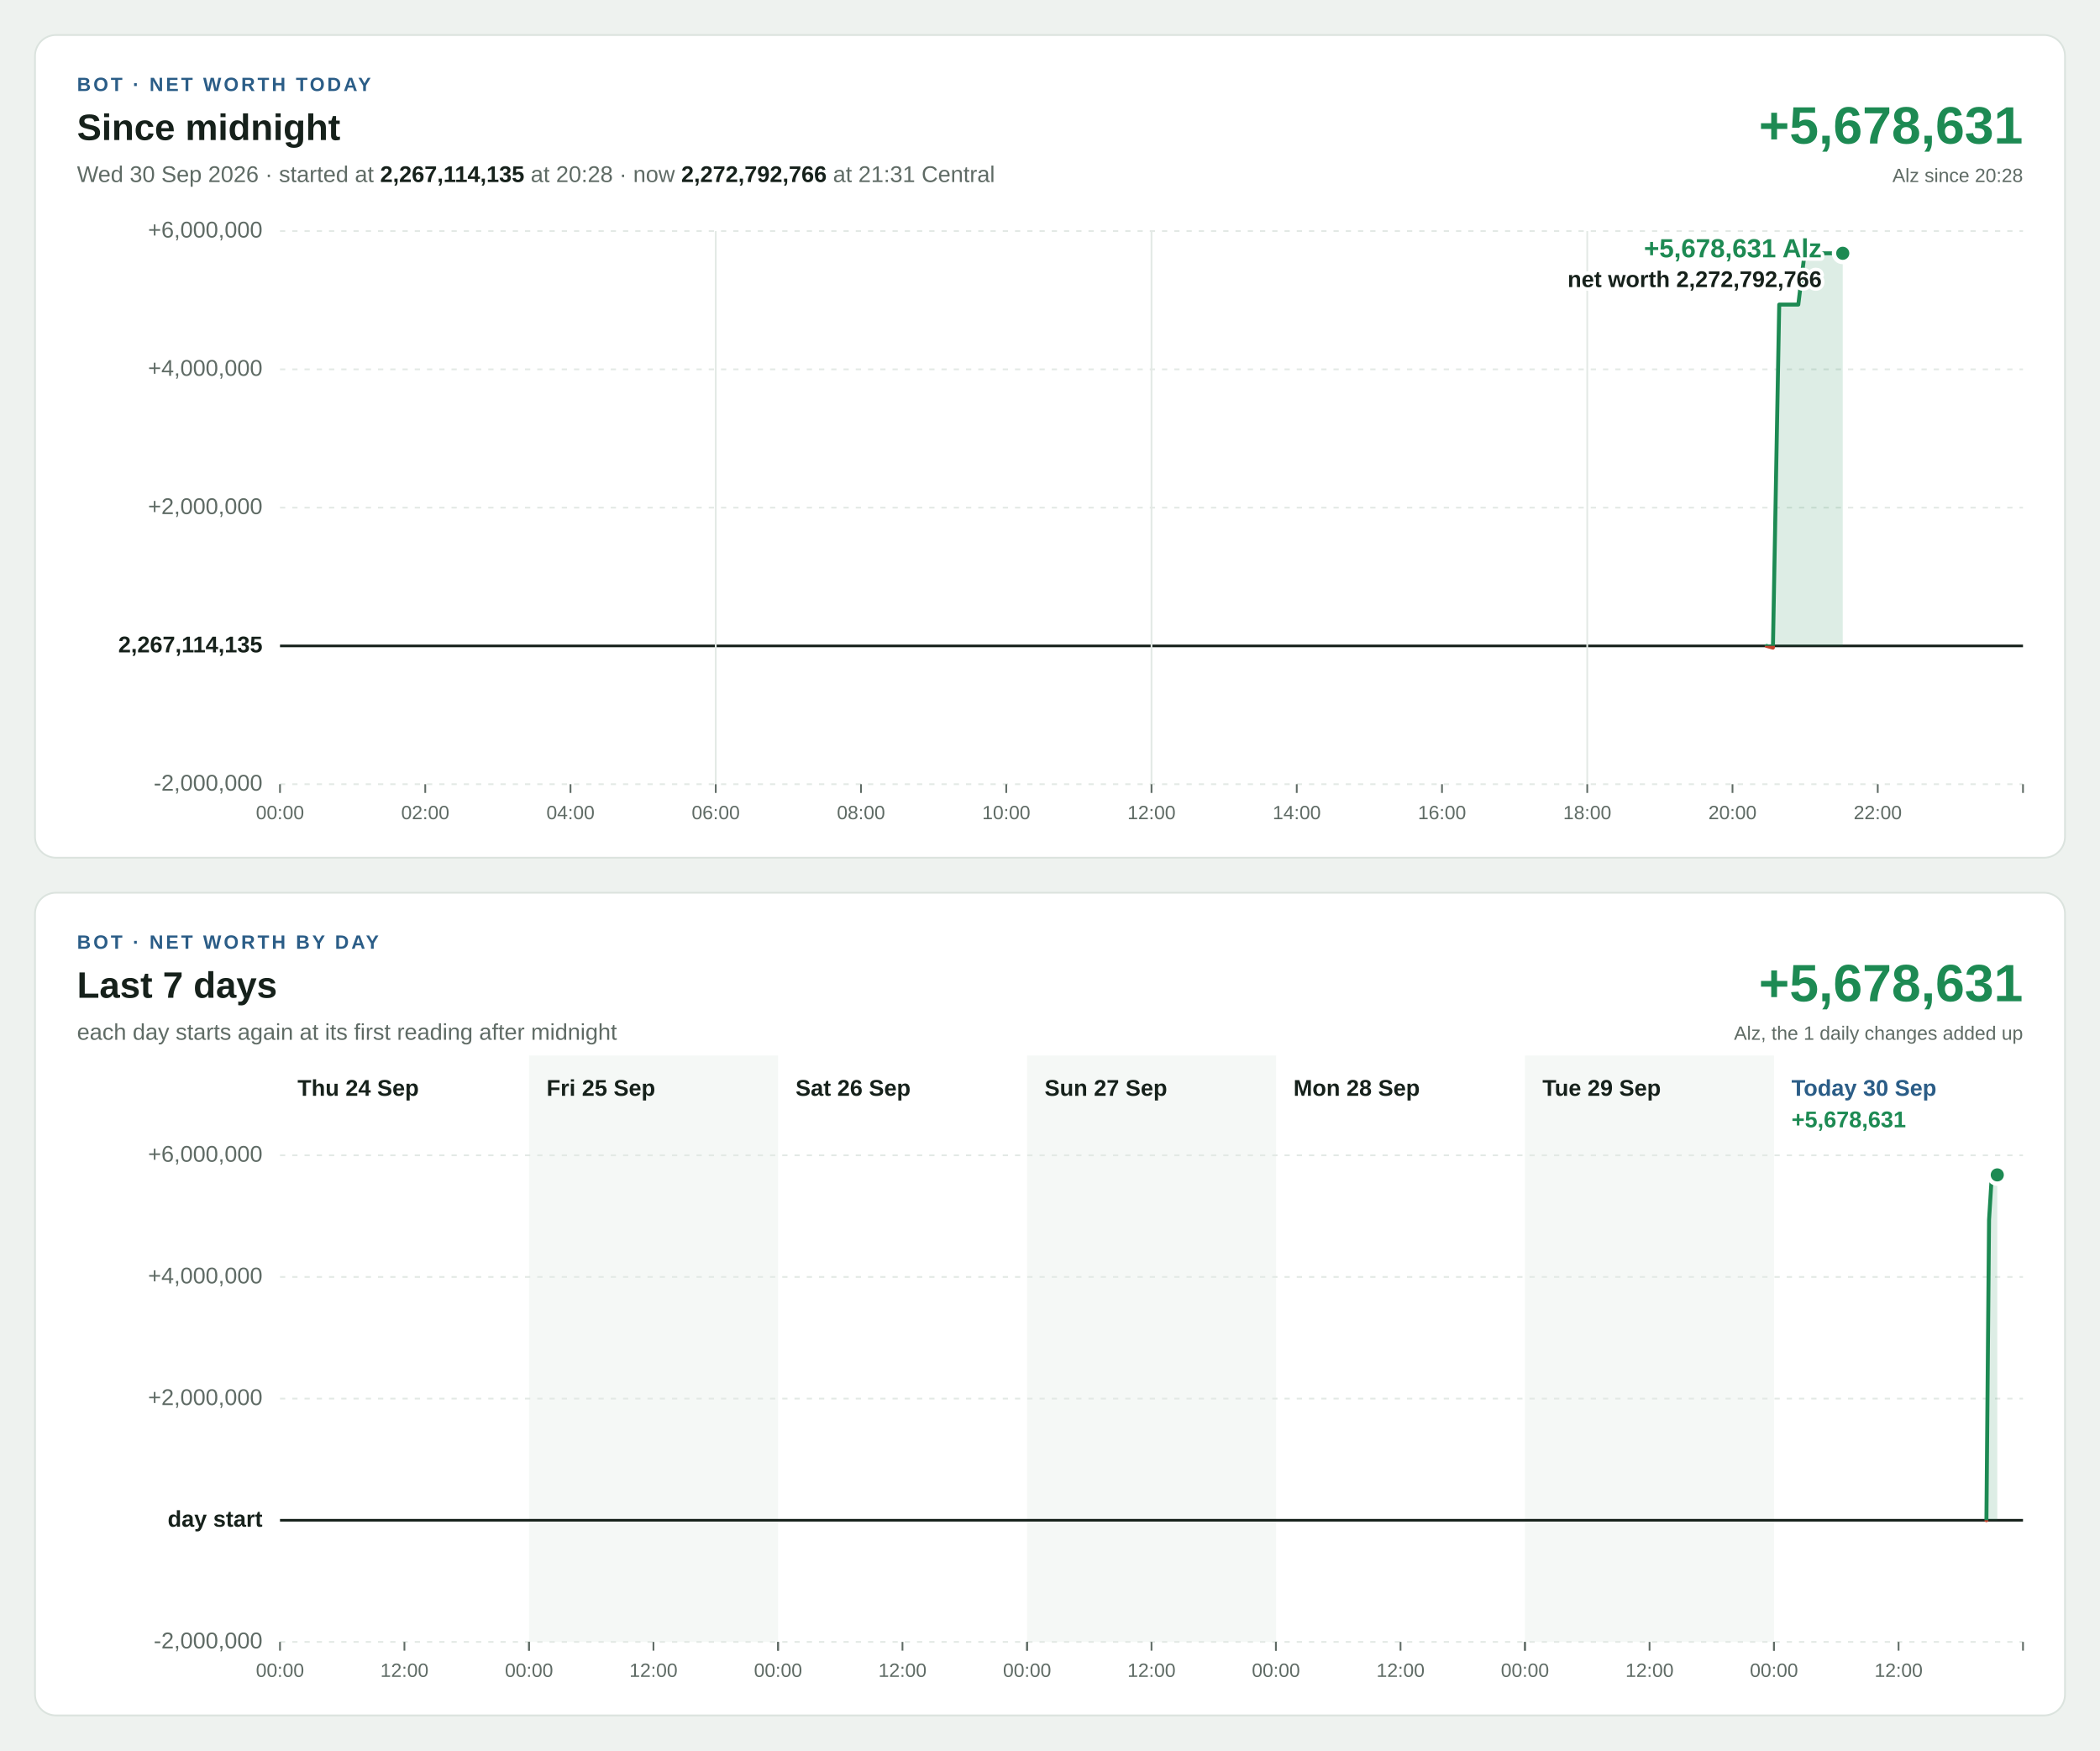
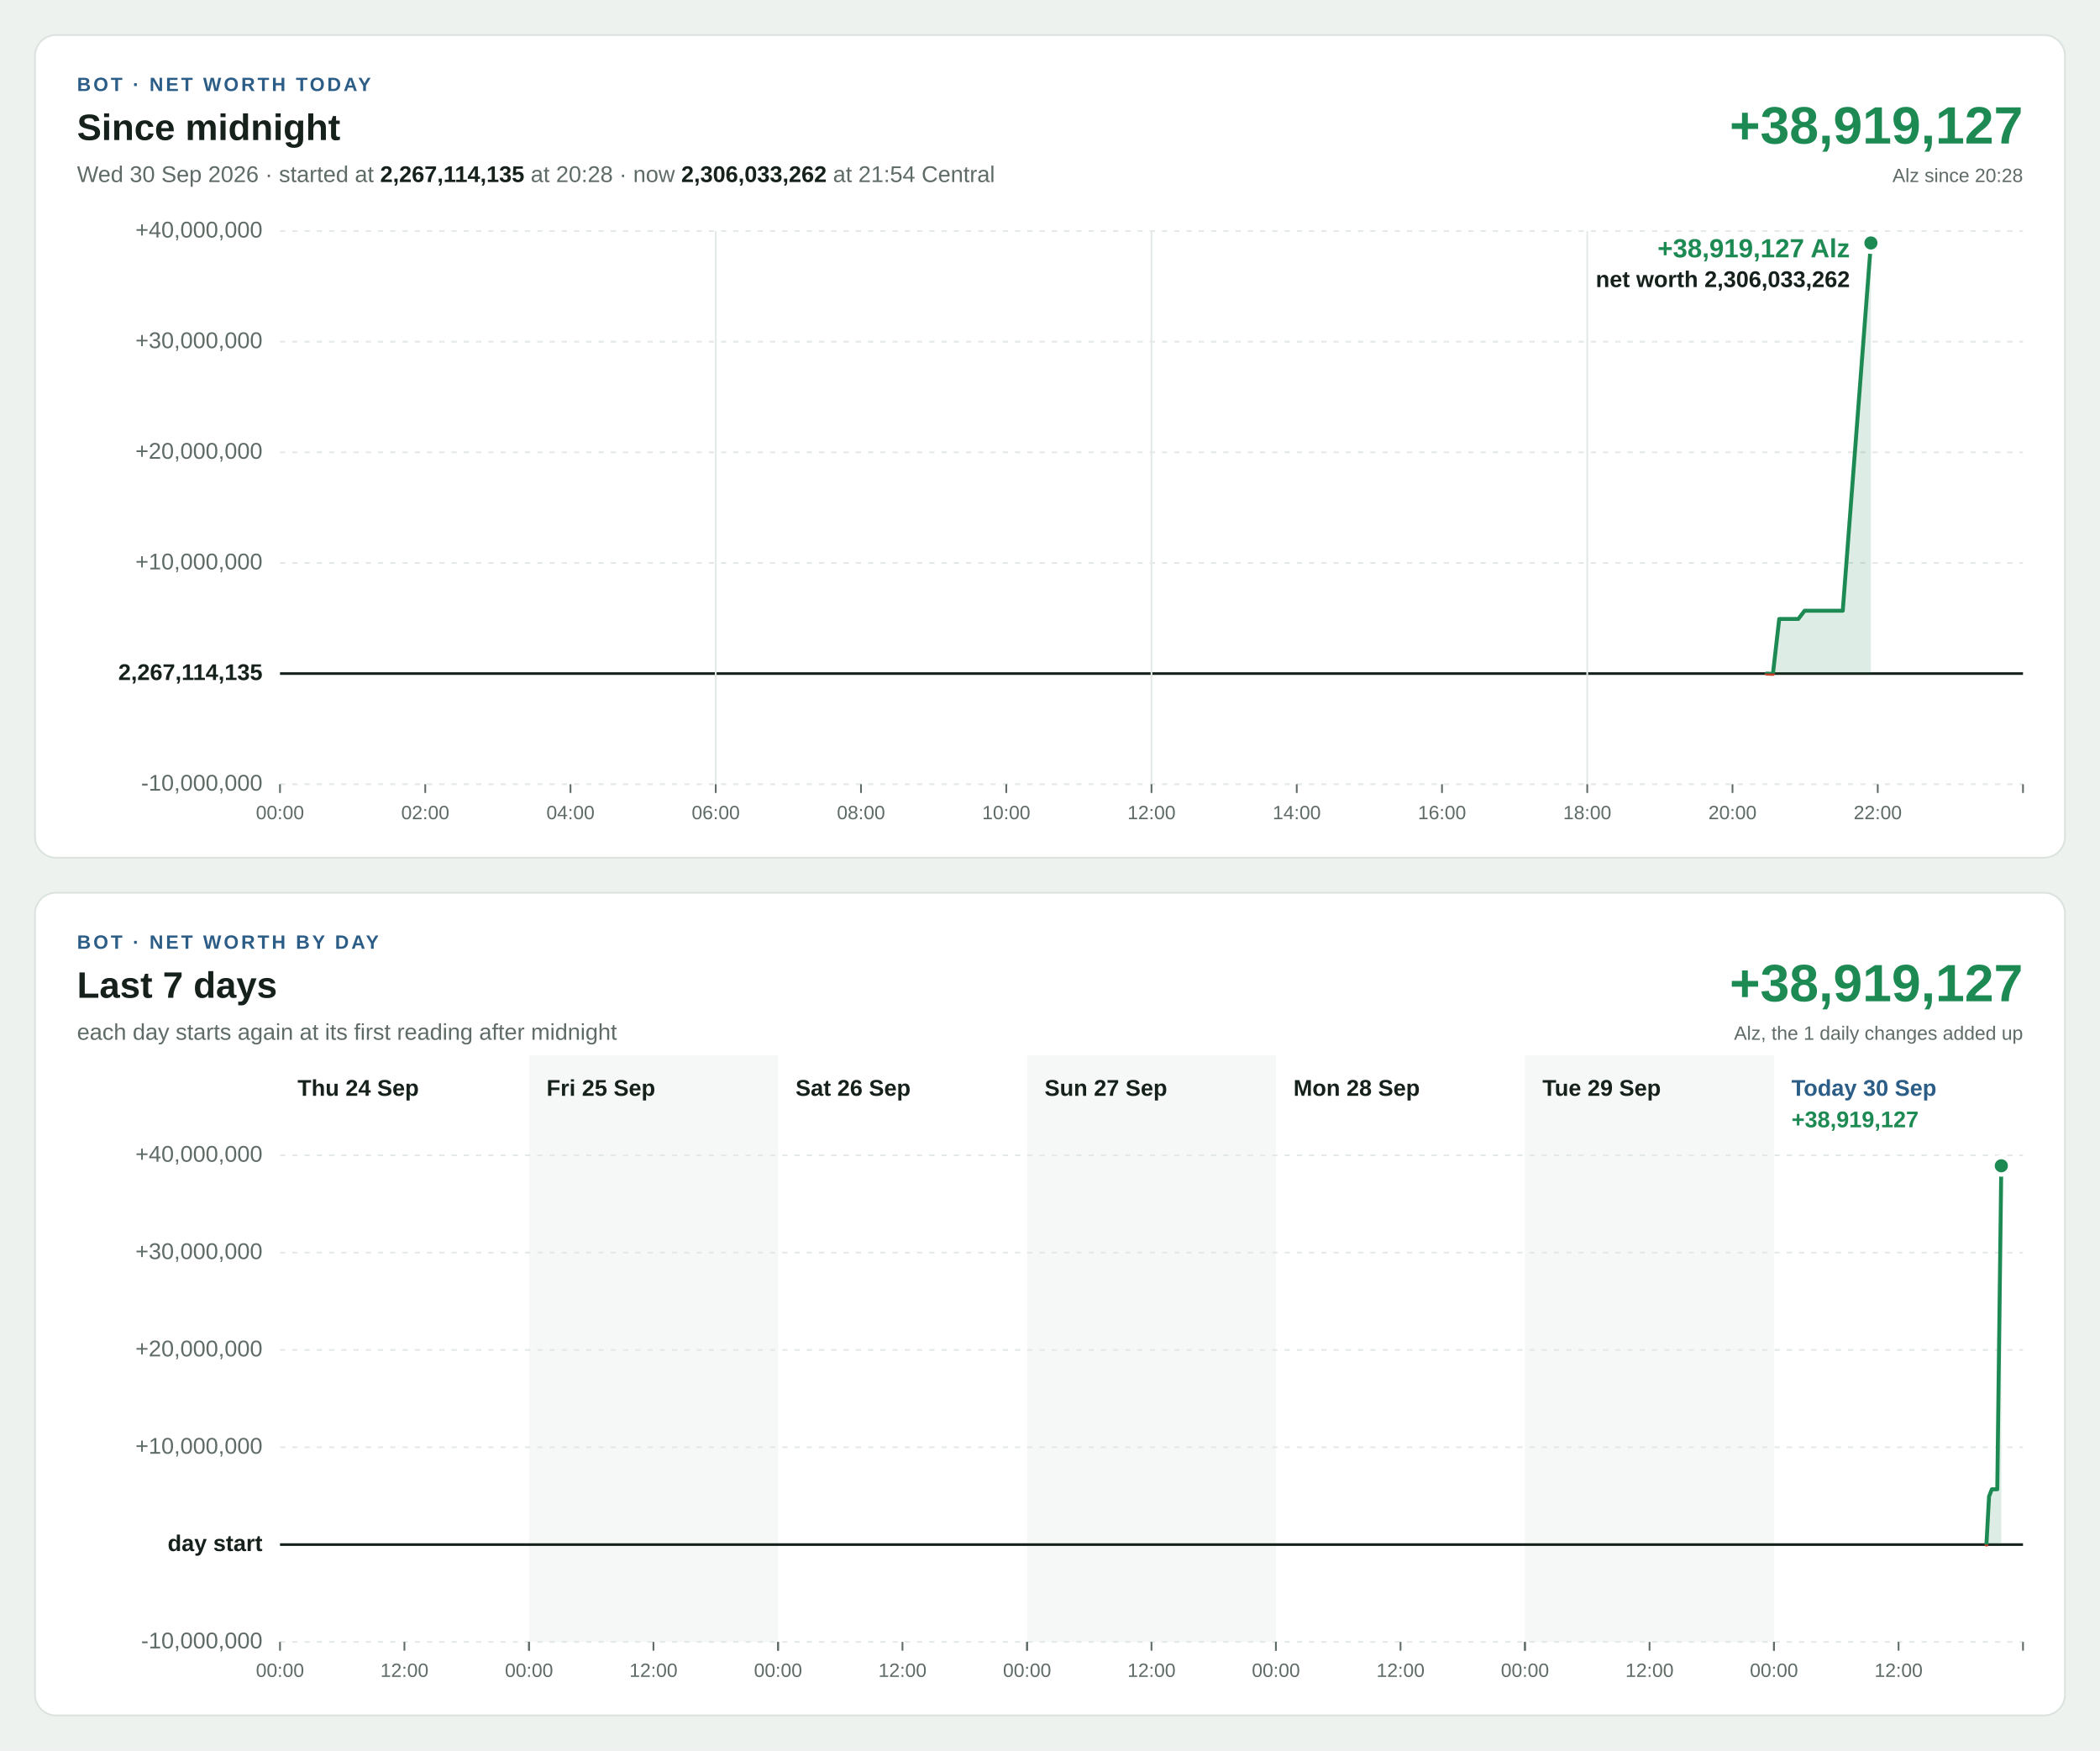
<svg xmlns="http://www.w3.org/2000/svg" width="1200" height="1000" viewBox="0 0 1200 1000" font-family="Segoe UI, Helvetica Neue, Arial, sans-serif" font-size="13" style="font-variant-numeric: tabular-nums">
  <rect width="1200" height="1000" fill="#eef2ef" />
  <g transform="translate(20,20)">
    <rect width="1160" height="470" rx="12" fill="#ffffff" stroke="#dbe3de" />
    <text x="24" y="32" font-size="11" font-weight="700" letter-spacing="1.4" fill="#2b5d87">BOT · NET WORTH TODAY</text>
    <text x="24" y="60" font-size="21" font-weight="700" fill="#16211b">Since midnight</text>
-     <text x="24" y="84" fill="#5f6b65">Wed 30 Sep 2026 · started at <tspan font-weight="700" fill="#16211b">2,267,114,135</tspan> at 20:28 · now <tspan font-weight="700" fill="#16211b">2,272,792,766</tspan> at 21:31 Central</text>
-     <text x="1136" y="62" font-size="30" font-weight="700" text-anchor="end" fill="#1d8a53">+5,678,631</text>
+     <text x="24" y="84" fill="#5f6b65">Wed 30 Sep 2026 · started at <tspan font-weight="700" fill="#16211b">2,267,114,135</tspan> at 20:28 · now <tspan font-weight="700" fill="#16211b">2,306,033,262</tspan> at 21:54 Central</text>
+     <text x="1136" y="62" font-size="30" font-weight="700" text-anchor="end" fill="#1d8a53">+38,919,127</text>
    <text x="1136" y="84" font-size="11" text-anchor="end" fill="#5f6b65">Alz since 20:28</text>
    <line x1="140" x2="1136" y1="428.0" y2="428.0" stroke="#e3e9e5" stroke-width="1" stroke-dasharray="3 4" />
-     <text x="130" y="428.0" text-anchor="end" dominant-baseline="middle" font-weight="400" fill="#5f6b65">-2,000,000</text>
-     <line x1="140" x2="1136" y1="349.0" y2="349.0" stroke="#16211b" stroke-width="1.5" />
-     <text x="130" y="349.0" text-anchor="end" dominant-baseline="middle" font-weight="700" fill="#16211b">2,267,114,135</text>
-     <line x1="140" x2="1136" y1="270.0" y2="270.0" stroke="#e3e9e5" stroke-width="1" stroke-dasharray="3 4" />
-     <text x="130" y="270.0" text-anchor="end" dominant-baseline="middle" font-weight="400" fill="#5f6b65">+2,000,000</text>
-     <line x1="140" x2="1136" y1="191.0" y2="191.0" stroke="#e3e9e5" stroke-width="1" stroke-dasharray="3 4" />
-     <text x="130" y="191.0" text-anchor="end" dominant-baseline="middle" font-weight="400" fill="#5f6b65">+4,000,000</text>
+     <text x="130" y="428.0" text-anchor="end" dominant-baseline="middle" font-weight="400" fill="#5f6b65">-10,000,000</text>
+     <line x1="140" x2="1136" y1="364.8" y2="364.8" stroke="#16211b" stroke-width="1.5" />
+     <text x="130" y="364.8" text-anchor="end" dominant-baseline="middle" font-weight="700" fill="#16211b">2,267,114,135</text>
+     <line x1="140" x2="1136" y1="301.6" y2="301.6" stroke="#e3e9e5" stroke-width="1" stroke-dasharray="3 4" />
+     <text x="130" y="301.6" text-anchor="end" dominant-baseline="middle" font-weight="400" fill="#5f6b65">+10,000,000</text>
+     <line x1="140" x2="1136" y1="238.4" y2="238.4" stroke="#e3e9e5" stroke-width="1" stroke-dasharray="3 4" />
+     <text x="130" y="238.4" text-anchor="end" dominant-baseline="middle" font-weight="400" fill="#5f6b65">+20,000,000</text>
+     <line x1="140" x2="1136" y1="175.2" y2="175.2" stroke="#e3e9e5" stroke-width="1" stroke-dasharray="3 4" />
+     <text x="130" y="175.2" text-anchor="end" dominant-baseline="middle" font-weight="400" fill="#5f6b65">+30,000,000</text>
    <line x1="140" x2="1136" y1="112.0" y2="112.0" stroke="#e3e9e5" stroke-width="1" stroke-dasharray="3 4" />
-     <text x="130" y="112.0" text-anchor="end" dominant-baseline="middle" font-weight="400" fill="#5f6b65">+6,000,000</text>
+     <text x="130" y="112.0" text-anchor="end" dominant-baseline="middle" font-weight="400" fill="#5f6b65">+40,000,000</text>
    <line x1="140.0" x2="140.0" y1="428" y2="433" stroke="#5f6b65" stroke-width="1" />
    <text x="140.0" y="448" font-size="11" text-anchor="middle" fill="#5f6b65">00:00</text>
    <line x1="223.0" x2="223.0" y1="428" y2="433" stroke="#5f6b65" stroke-width="1" />
    <text x="223.0" y="448" font-size="11" text-anchor="middle" fill="#5f6b65">02:00</text>
    <line x1="306.0" x2="306.0" y1="428" y2="433" stroke="#5f6b65" stroke-width="1" />
    <text x="306.0" y="448" font-size="11" text-anchor="middle" fill="#5f6b65">04:00</text>
    <line x1="389.0" x2="389.0" y1="112" y2="428" stroke="#e3e9e5" stroke-width="1" />
    <line x1="389.0" x2="389.0" y1="428" y2="433" stroke="#5f6b65" stroke-width="1" />
    <text x="389.0" y="448" font-size="11" text-anchor="middle" fill="#5f6b65">06:00</text>
    <line x1="472.0" x2="472.0" y1="428" y2="433" stroke="#5f6b65" stroke-width="1" />
    <text x="472.0" y="448" font-size="11" text-anchor="middle" fill="#5f6b65">08:00</text>
    <line x1="555.0" x2="555.0" y1="428" y2="433" stroke="#5f6b65" stroke-width="1" />
    <text x="555.0" y="448" font-size="11" text-anchor="middle" fill="#5f6b65">10:00</text>
    <line x1="638.0" x2="638.0" y1="112" y2="428" stroke="#e3e9e5" stroke-width="1" />
    <line x1="638.0" x2="638.0" y1="428" y2="433" stroke="#5f6b65" stroke-width="1" />
    <text x="638.0" y="448" font-size="11" text-anchor="middle" fill="#5f6b65">12:00</text>
    <line x1="721.0" x2="721.0" y1="428" y2="433" stroke="#5f6b65" stroke-width="1" />
    <text x="721.0" y="448" font-size="11" text-anchor="middle" fill="#5f6b65">14:00</text>
    <line x1="804.0" x2="804.0" y1="428" y2="433" stroke="#5f6b65" stroke-width="1" />
    <text x="804.0" y="448" font-size="11" text-anchor="middle" fill="#5f6b65">16:00</text>
    <line x1="887.0" x2="887.0" y1="112" y2="428" stroke="#e3e9e5" stroke-width="1" />
    <line x1="887.0" x2="887.0" y1="428" y2="433" stroke="#5f6b65" stroke-width="1" />
    <text x="887.0" y="448" font-size="11" text-anchor="middle" fill="#5f6b65">18:00</text>
    <line x1="970.0" x2="970.0" y1="428" y2="433" stroke="#5f6b65" stroke-width="1" />
    <text x="970.0" y="448" font-size="11" text-anchor="middle" fill="#5f6b65">20:00</text>
    <line x1="1053.0" x2="1053.0" y1="428" y2="433" stroke="#5f6b65" stroke-width="1" />
    <text x="1053.0" y="448" font-size="11" text-anchor="middle" fill="#5f6b65">22:00</text>
    <line x1="1136.0" x2="1136.0" y1="428" y2="433" stroke="#5f6b65" stroke-width="1" />
    <defs>
-       <path id="shape-today" d="M989.5 349.0L989.5 349.0L993.1 350.0L996.7 154.0L1000.4 154.0L1004.0 154.0L1007.6 154.0L1011.2 124.7L1014.8 124.7L1018.6 124.7L1022.1 124.7L1025.8 124.7L1029.4 124.7L1033.0 124.7L1033.0 349.0Z" />
-       <path id="line-today" d="M989.5 349.0L993.1 350.0L996.7 154.0L1000.4 154.0L1004.0 154.0L1007.6 154.0L1011.2 124.7L1014.8 124.7L1018.6 124.7L1022.1 124.7L1025.8 124.7L1029.4 124.7L1033.0 124.7" />
+       <path id="shape-today" d="M989.5 364.8L989.5 364.8L993.1 365.0L996.7 333.6L1000.4 333.6L1004.0 333.6L1007.6 333.6L1011.2 328.9L1014.8 328.9L1018.6 328.9L1022.1 328.9L1025.8 328.9L1029.4 328.9L1033.0 328.9L1049.1 118.8L1049.1 364.8Z" />
+       <path id="line-today" d="M989.5 364.8L993.1 365.0L996.7 333.6L1000.4 333.6L1004.0 333.6L1007.6 333.6L1011.2 328.9L1014.8 328.9L1018.6 328.9L1022.1 328.9L1025.8 328.9L1029.4 328.9L1033.0 328.9L1049.1 118.8" />
      <clipPath id="up-today">
-         <rect x="140" y="112" width="996" height="237.0" />
+         <rect x="140" y="112" width="996" height="252.8" />
      </clipPath>
      <clipPath id="down-today">
-         <rect x="140" y="349.0" width="996" height="79.0" />
+         <rect x="140" y="364.8" width="996" height="63.2" />
      </clipPath>
    </defs>
    <use href="#shape-today" fill="#1d8a53" fill-opacity="0.15" clip-path="url(#up-today)" />
    <use href="#line-today" fill="none" stroke="#1d8a53" stroke-width="2.25" stroke-linejoin="round" stroke-linecap="round" clip-path="url(#up-today)" />
    <use href="#shape-today" fill="#c4402b" fill-opacity="0.15" clip-path="url(#down-today)" />
    <use href="#line-today" fill="none" stroke="#c4402b" stroke-width="2.25" stroke-linejoin="round" stroke-linecap="round" clip-path="url(#down-today)" />
-     <circle cx="1033.0" cy="124.7" r="5" fill="#1d8a53" stroke="#ffffff" stroke-width="2.5" />
-     <text x="1021.0" y="127.0" text-anchor="end" font-size="15" font-weight="700" fill="#1d8a53" stroke="#ffffff" stroke-width="4" stroke-linejoin="round" paint-order="stroke">+5,678,631 Alz</text>
-     <text x="1021.0" y="144.0" text-anchor="end" font-size="13" font-weight="600" fill="#16211b" stroke="#ffffff" stroke-width="4" stroke-linejoin="round" paint-order="stroke">net worth 2,272,792,766</text>
+     <circle cx="1049.1" cy="118.8" r="5" fill="#1d8a53" stroke="#ffffff" stroke-width="2.5" />
+     <text x="1037.1" y="127.0" text-anchor="end" font-size="15" font-weight="700" fill="#1d8a53" stroke="#ffffff" stroke-width="4" stroke-linejoin="round" paint-order="stroke">+38,919,127 Alz</text>
+     <text x="1037.1" y="144.0" text-anchor="end" font-size="13" font-weight="600" fill="#16211b" stroke="#ffffff" stroke-width="4" stroke-linejoin="round" paint-order="stroke">net worth 2,306,033,262</text>
  </g>
  <g transform="translate(20,510)">
    <rect width="1160" height="470" rx="12" fill="#ffffff" stroke="#dbe3de" />
    <text x="24" y="32" font-size="11" font-weight="700" letter-spacing="1.4" fill="#2b5d87">BOT · NET WORTH BY DAY</text>
    <text x="24" y="60" font-size="21" font-weight="700" fill="#16211b">Last 7 days</text>
    <text x="24" y="84" fill="#5f6b65">each day starts again at its first reading after midnight</text>
-     <text x="1136" y="62" font-size="30" font-weight="700" text-anchor="end" fill="#1d8a53">+5,678,631</text>
+     <text x="1136" y="62" font-size="30" font-weight="700" text-anchor="end" fill="#1d8a53">+38,919,127</text>
    <text x="1136" y="84" font-size="11" text-anchor="end" fill="#5f6b65">Alz, the 1 daily changes added up</text>
    <rect x="282.3" y="93" width="142.3" height="335" fill="#f5f8f6" />
    <rect x="566.9" y="93" width="142.3" height="335" fill="#f5f8f6" />
    <rect x="851.4" y="93" width="142.3" height="335" fill="#f5f8f6" />
    <line x1="140" x2="1136" y1="428.0" y2="428.0" stroke="#e3e9e5" stroke-width="1" stroke-dasharray="3 4" />
-     <text x="130" y="428.0" text-anchor="end" dominant-baseline="middle" font-weight="400" fill="#5f6b65">-2,000,000</text>
-     <line x1="140" x2="1136" y1="358.5" y2="358.5" stroke="#16211b" stroke-width="1.5" />
-     <text x="130" y="358.5" text-anchor="end" dominant-baseline="middle" font-weight="700" fill="#16211b">day start</text>
-     <line x1="140" x2="1136" y1="289.0" y2="289.0" stroke="#e3e9e5" stroke-width="1" stroke-dasharray="3 4" />
-     <text x="130" y="289.0" text-anchor="end" dominant-baseline="middle" font-weight="400" fill="#5f6b65">+2,000,000</text>
-     <line x1="140" x2="1136" y1="219.5" y2="219.5" stroke="#e3e9e5" stroke-width="1" stroke-dasharray="3 4" />
-     <text x="130" y="219.5" text-anchor="end" dominant-baseline="middle" font-weight="400" fill="#5f6b65">+4,000,000</text>
+     <text x="130" y="428.0" text-anchor="end" dominant-baseline="middle" font-weight="400" fill="#5f6b65">-10,000,000</text>
+     <line x1="140" x2="1136" y1="372.4" y2="372.4" stroke="#16211b" stroke-width="1.5" />
+     <text x="130" y="372.4" text-anchor="end" dominant-baseline="middle" font-weight="700" fill="#16211b">day start</text>
+     <line x1="140" x2="1136" y1="316.8" y2="316.8" stroke="#e3e9e5" stroke-width="1" stroke-dasharray="3 4" />
+     <text x="130" y="316.8" text-anchor="end" dominant-baseline="middle" font-weight="400" fill="#5f6b65">+10,000,000</text>
+     <line x1="140" x2="1136" y1="261.2" y2="261.2" stroke="#e3e9e5" stroke-width="1" stroke-dasharray="3 4" />
+     <text x="130" y="261.2" text-anchor="end" dominant-baseline="middle" font-weight="400" fill="#5f6b65">+20,000,000</text>
+     <line x1="140" x2="1136" y1="205.6" y2="205.6" stroke="#e3e9e5" stroke-width="1" stroke-dasharray="3 4" />
+     <text x="130" y="205.6" text-anchor="end" dominant-baseline="middle" font-weight="400" fill="#5f6b65">+30,000,000</text>
    <line x1="140" x2="1136" y1="150.0" y2="150.0" stroke="#e3e9e5" stroke-width="1" stroke-dasharray="3 4" />
-     <text x="130" y="150.0" text-anchor="end" dominant-baseline="middle" font-weight="400" fill="#5f6b65">+6,000,000</text>
+     <text x="130" y="150.0" text-anchor="end" dominant-baseline="middle" font-weight="400" fill="#5f6b65">+40,000,000</text>
    <text x="150.0" y="116" font-weight="700" fill="#16211b">Thu 24 Sep</text>
    <line x1="140.0" x2="140.0" y1="428" y2="433" stroke="#5f6b65" stroke-width="1" />
    <text x="140.0" y="448" font-size="11" text-anchor="middle" fill="#5f6b65">00:00</text>
    <line x1="211.1" x2="211.1" y1="428" y2="433" stroke="#5f6b65" stroke-width="1" />
    <text x="211.1" y="448" font-size="11" text-anchor="middle" fill="#5f6b65">12:00</text>
    <line x1="282.3" x2="282.3" y1="428" y2="433" stroke="#5f6b65" stroke-width="1" />
    <text x="292.3" y="116" font-weight="700" fill="#16211b">Fri 25 Sep</text>
    <line x1="282.3" x2="282.3" y1="428" y2="433" stroke="#5f6b65" stroke-width="1" />
    <text x="282.3" y="448" font-size="11" text-anchor="middle" fill="#5f6b65">00:00</text>
    <line x1="353.4" x2="353.4" y1="428" y2="433" stroke="#5f6b65" stroke-width="1" />
    <text x="353.4" y="448" font-size="11" text-anchor="middle" fill="#5f6b65">12:00</text>
    <line x1="424.6" x2="424.6" y1="428" y2="433" stroke="#5f6b65" stroke-width="1" />
    <text x="434.6" y="116" font-weight="700" fill="#16211b">Sat 26 Sep</text>
    <line x1="424.6" x2="424.6" y1="428" y2="433" stroke="#5f6b65" stroke-width="1" />
    <text x="424.6" y="448" font-size="11" text-anchor="middle" fill="#5f6b65">00:00</text>
    <line x1="495.7" x2="495.7" y1="428" y2="433" stroke="#5f6b65" stroke-width="1" />
    <text x="495.7" y="448" font-size="11" text-anchor="middle" fill="#5f6b65">12:00</text>
    <line x1="566.9" x2="566.9" y1="428" y2="433" stroke="#5f6b65" stroke-width="1" />
    <text x="576.9" y="116" font-weight="700" fill="#16211b">Sun 27 Sep</text>
    <line x1="566.9" x2="566.9" y1="428" y2="433" stroke="#5f6b65" stroke-width="1" />
    <text x="566.9" y="448" font-size="11" text-anchor="middle" fill="#5f6b65">00:00</text>
    <line x1="638.0" x2="638.0" y1="428" y2="433" stroke="#5f6b65" stroke-width="1" />
    <text x="638.0" y="448" font-size="11" text-anchor="middle" fill="#5f6b65">12:00</text>
    <line x1="709.1" x2="709.1" y1="428" y2="433" stroke="#5f6b65" stroke-width="1" />
    <text x="719.1" y="116" font-weight="700" fill="#16211b">Mon 28 Sep</text>
    <line x1="709.1" x2="709.1" y1="428" y2="433" stroke="#5f6b65" stroke-width="1" />
    <text x="709.1" y="448" font-size="11" text-anchor="middle" fill="#5f6b65">00:00</text>
    <line x1="780.3" x2="780.3" y1="428" y2="433" stroke="#5f6b65" stroke-width="1" />
    <text x="780.3" y="448" font-size="11" text-anchor="middle" fill="#5f6b65">12:00</text>
    <line x1="851.4" x2="851.4" y1="428" y2="433" stroke="#5f6b65" stroke-width="1" />
    <text x="861.4" y="116" font-weight="700" fill="#16211b">Tue 29 Sep</text>
    <line x1="851.4" x2="851.4" y1="428" y2="433" stroke="#5f6b65" stroke-width="1" />
    <text x="851.4" y="448" font-size="11" text-anchor="middle" fill="#5f6b65">00:00</text>
    <line x1="922.6" x2="922.6" y1="428" y2="433" stroke="#5f6b65" stroke-width="1" />
    <text x="922.6" y="448" font-size="11" text-anchor="middle" fill="#5f6b65">12:00</text>
    <line x1="993.7" x2="993.7" y1="428" y2="433" stroke="#5f6b65" stroke-width="1" />
    <text x="1003.7" y="116" font-weight="700" fill="#2b5d87">Today 30 Sep</text>
    <line x1="993.7" x2="993.7" y1="428" y2="433" stroke="#5f6b65" stroke-width="1" />
    <text x="993.7" y="448" font-size="11" text-anchor="middle" fill="#5f6b65">00:00</text>
    <line x1="1064.9" x2="1064.9" y1="428" y2="433" stroke="#5f6b65" stroke-width="1" />
    <text x="1064.9" y="448" font-size="11" text-anchor="middle" fill="#5f6b65">12:00</text>
    <line x1="1136.0" x2="1136.0" y1="428" y2="433" stroke="#5f6b65" stroke-width="1" />
-     <text x="1003.7" y="134" font-weight="700" fill="#1d8a53">+5,678,631</text>
+     <text x="1003.7" y="134" font-weight="700" fill="#1d8a53">+38,919,127</text>
    <defs>
-       <path id="shape-day6" d="M1115.1 358.5L1115.1 358.5L1116.6 186.9L1118.2 161.2L1119.7 161.2L1121.3 161.2L1121.3 358.5Z" />
-       <path id="line-day6" d="M1115.1 358.5L1116.6 186.9L1118.2 161.2L1119.7 161.2L1121.3 161.2" />
+       <path id="shape-day6" d="M1115.1 372.4L1115.1 372.4L1116.6 344.9L1118.2 340.8L1119.7 340.8L1121.3 340.8L1123.6 156.0L1123.6 372.4Z" />
+       <path id="line-day6" d="M1115.1 372.4L1116.6 344.9L1118.2 340.8L1119.7 340.8L1121.3 340.8L1123.6 156.0" />
      <clipPath id="up-day6">
-         <rect x="140" y="150" width="996" height="208.5" />
+         <rect x="140" y="150" width="996" height="222.4" />
      </clipPath>
      <clipPath id="down-day6">
-         <rect x="140" y="358.5" width="996" height="69.5" />
+         <rect x="140" y="372.4" width="996" height="55.6" />
      </clipPath>
    </defs>
    <use href="#shape-day6" fill="#1d8a53" fill-opacity="0.15" clip-path="url(#up-day6)" />
    <use href="#line-day6" fill="none" stroke="#1d8a53" stroke-width="2.25" stroke-linejoin="round" stroke-linecap="round" clip-path="url(#up-day6)" />
    <use href="#shape-day6" fill="#c4402b" fill-opacity="0.15" clip-path="url(#down-day6)" />
    <use href="#line-day6" fill="none" stroke="#c4402b" stroke-width="2.25" stroke-linejoin="round" stroke-linecap="round" clip-path="url(#down-day6)" />
-     <circle cx="1121.3" cy="161.2" r="5" fill="#1d8a53" stroke="#ffffff" stroke-width="2.5" />
+     <circle cx="1123.6" cy="156.0" r="5" fill="#1d8a53" stroke="#ffffff" stroke-width="2.5" />
  </g>
</svg>
